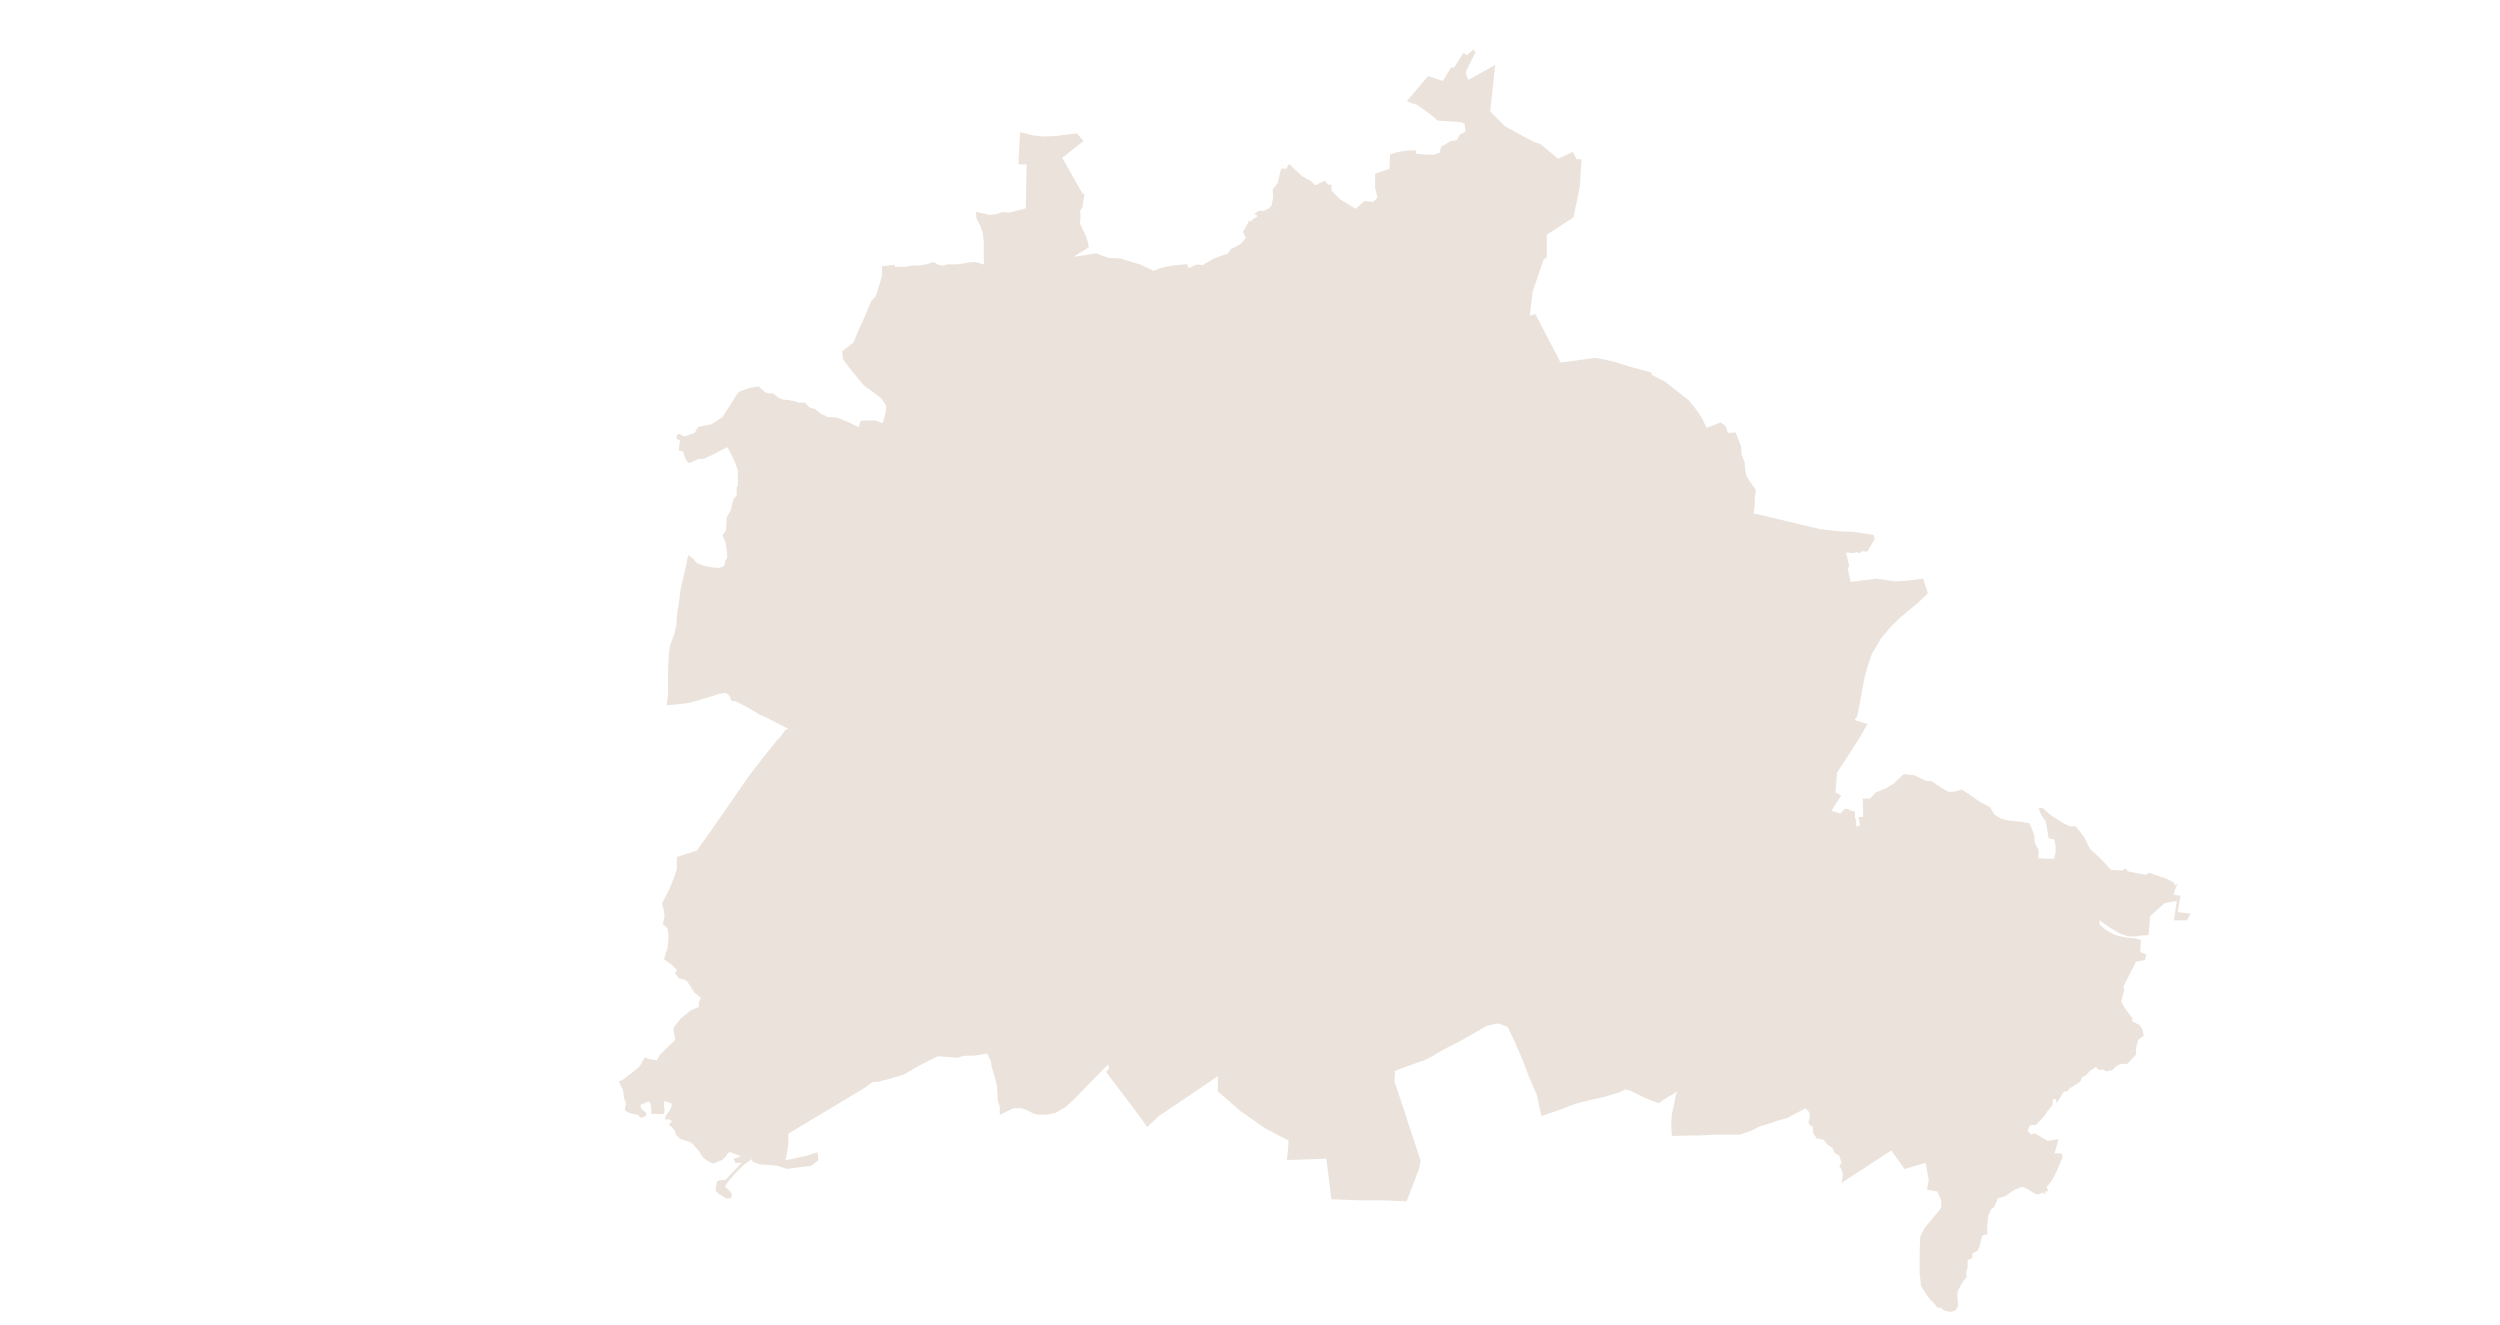
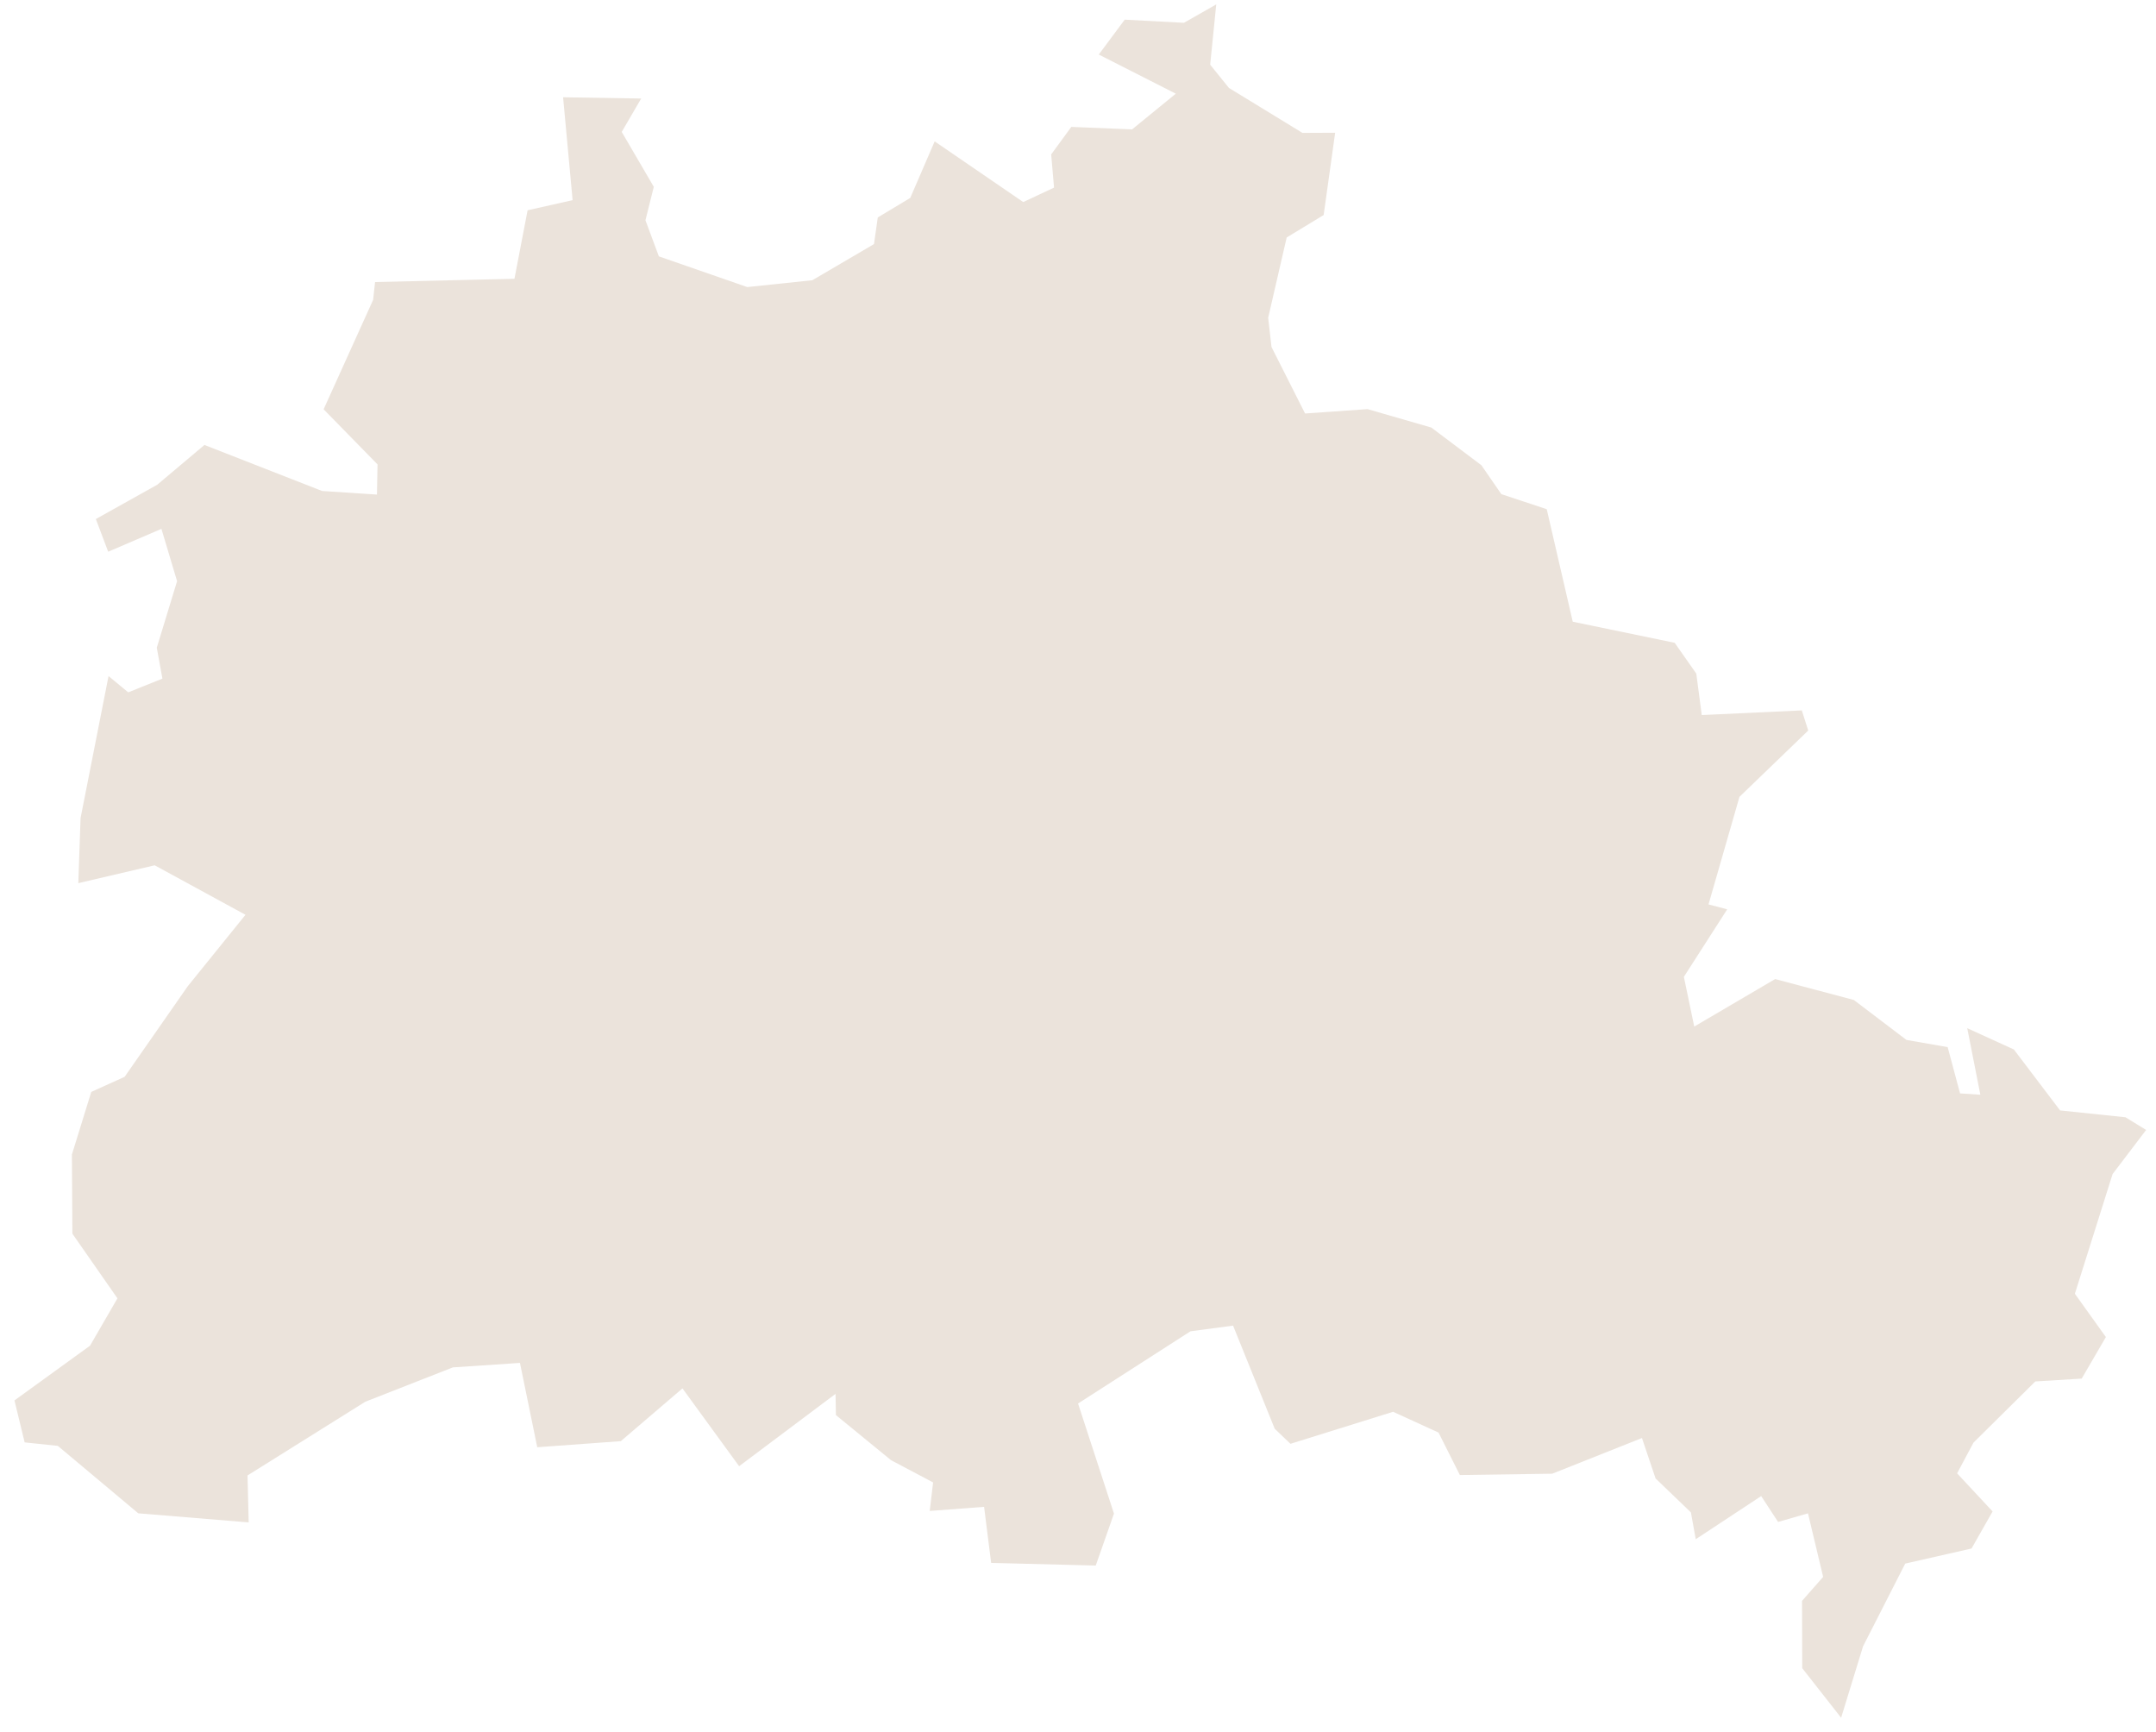
- <svg xmlns="http://www.w3.org/2000/svg" width="202" height="107" viewBox="0 0 202 107" fill="none">
-   <path d="M100.237 89.786L98.401 88.19V86.956L95.191 89.136L93.651 90.162L92.693 91.066L92.192 90.343L89.355 86.594L89.552 86.441L89.621 86.233L89.494 86.052L88.227 87.329L86.892 88.717L86.099 89.451L85.279 89.924L84.486 90.078H84.028L83.527 89.993L82.931 89.674L82.5 89.547H81.872L80.787 90.089V89.893C80.787 89.893 80.787 89.509 80.787 89.436C80.744 89.289 80.693 89.145 80.633 89.005L80.606 88.505C80.606 88.505 80.552 87.782 80.552 87.736C80.552 87.69 80.356 86.933 80.356 86.933L80.132 86.225L80.063 85.718L79.77 85.122L78.797 85.287L77.823 85.314C77.78 85.314 77.407 85.468 77.407 85.468L75.794 85.341L75.024 85.725L74.204 86.141L73.007 86.837L71.687 87.221L70.963 87.402L70.505 87.429L69.797 87.944L63.707 91.597V92.181L63.654 92.819L63.473 93.734L63.68 93.708L64.597 93.511L65.193 93.373L66.055 93.108L66.14 93.746L65.543 94.204L64.708 94.3L63.611 94.454L62.818 94.204L62.221 94.134L61.402 94.092L60.816 93.869L60.732 93.661L60.12 94.092L59.465 94.746L58.838 95.469L58.572 95.853C58.678 95.975 58.794 96.087 58.919 96.188C58.988 96.215 59.142 96.491 59.142 96.491L59.073 96.811L58.688 96.837L58.118 96.491C58.118 96.491 57.814 96.241 57.814 96.199C57.814 96.157 57.91 95.534 57.91 95.534L58.064 95.38L58.634 95.326L58.953 94.98C58.953 94.98 59.454 94.48 59.469 94.438C59.485 94.396 59.927 93.954 59.927 93.954L59.442 93.981L59.388 93.869L59.261 93.646L59.858 93.423L58.953 93.077L58.827 93.162L58.661 93.427L58.384 93.704L57.999 93.869L57.614 94.034C57.614 94.034 57.279 93.838 57.229 93.827C57.179 93.815 56.844 93.561 56.844 93.561L56.482 93.035L56.036 92.508L55.855 92.343L55.535 92.204L54.981 92.039L54.596 91.677L54.542 91.385L54.25 91.039L54.053 90.885L54.096 90.801L54.292 90.593L54.096 90.455H53.711L53.765 90.232L53.903 89.997L54.099 89.747L54.265 89.386V89.163L53.711 88.955L53.63 89.209L53.715 89.751L53.588 90.043L53.203 90.001H52.617V89.586L52.533 89.086L52.367 89.001L51.74 89.293L51.825 89.586L52.209 89.92V90.17L51.794 90.335L51.544 90.086L51.001 89.959C50.836 89.92 50.68 89.85 50.543 89.751C50.416 89.624 50.585 89.209 50.585 89.209L50.42 88.709L50.335 88.082L50 87.375L50.25 87.29L51.02 86.706L51.648 86.206L52.106 85.437C52.208 85.501 52.322 85.544 52.441 85.564C52.652 85.593 52.861 85.634 53.068 85.687L53.318 85.229L54.026 84.522L54.569 84.022L54.404 83.188L54.488 82.938L55.031 82.272L55.801 81.646L56.467 81.354V80.969L56.632 80.635L56.09 80.177L55.505 79.262L55.254 79.135L54.869 79.05L54.535 78.635L54.7 78.385L54.242 77.928L53.657 77.512L53.742 77.178L53.946 76.563L54.015 75.648L53.946 75.021L53.561 74.686L53.699 73.979L53.603 73.383L53.491 72.998L54.103 71.803C54.103 71.803 54.407 71.011 54.438 70.968C54.469 70.926 54.688 70.261 54.688 70.199V69.815V69.246L56.301 68.731L57.525 67.008L58.861 65.085L60.432 62.809L61.613 61.271L62.768 59.825C62.899 59.707 63.02 59.578 63.13 59.441C63.236 59.273 63.351 59.111 63.476 58.956L63.684 58.887L61.933 57.984L61.406 57.761L60.432 57.165L59.446 56.665L59.1 56.638L58.946 56.223L58.626 55.973L58.111 56.069L56.859 56.453C56.859 56.453 55.747 56.788 55.705 56.788C55.662 56.788 54.858 56.899 54.858 56.899L53.872 56.984L53.984 56.038V55.315V54.073L54.038 52.92L54.123 52.224L54.508 51.155L54.646 50.517L54.731 49.421L54.842 48.81L54.996 47.575L55.381 45.949L55.605 44.853L55.989 45.13C56.097 45.265 56.213 45.394 56.336 45.514L56.906 45.722L57.56 45.849L58.103 45.891C58.175 45.87 58.245 45.842 58.311 45.807L58.492 45.753L58.576 45.518V45.322L58.757 45.072V44.769L58.63 43.853L58.38 43.242L58.657 42.858L58.711 41.831L59.046 41.219L59.242 40.385L59.519 40.024V39.412L59.631 39.189L59.604 37.967C59.475 37.589 59.326 37.218 59.157 36.855C59.053 36.677 58.961 36.492 58.88 36.302L58.742 36.136L57.629 36.721L56.825 37.082H56.44C56.192 37.214 55.935 37.325 55.67 37.417C55.558 37.417 55.366 37.032 55.366 37.032L55.17 36.448L54.835 36.421L54.946 35.587L54.658 35.464L54.685 35.187L54.85 35.048L55.297 35.271L56.132 34.968L56.409 34.495L57.495 34.272L58.384 33.687L59.188 32.438C59.328 32.165 59.496 31.907 59.689 31.669C59.8 31.615 60.578 31.334 60.578 31.334L61.302 31.223L61.829 31.695L62.079 31.78H62.441L62.914 32.142L63.249 32.28L63.75 32.334L64.196 32.418L64.531 32.53H65.051L65.386 32.914L65.859 33.053L66.306 33.414L66.86 33.691L67.664 33.745L68.581 34.129L69.385 34.514L69.551 33.987L70.636 33.96L71.333 34.183L71.583 33.237V32.737L71.198 32.184L70.586 31.711L69.816 31.157L68.75 29.881L68.119 29.027L68.046 28.396L68.454 28.062L68.954 27.677L69.4 26.624L69.828 25.678L70.124 24.974L70.382 24.363L70.767 23.917L71.063 22.99L71.267 22.248V21.506L72.287 21.395L72.326 21.56H73.123L73.808 21.449H74.347C74.347 21.449 74.886 21.337 74.959 21.337C75.032 21.337 75.309 21.172 75.386 21.172C75.463 21.172 75.833 21.414 75.887 21.414C75.94 21.414 76.237 21.468 76.237 21.468L76.533 21.356H77.349L78.073 21.245C78.326 21.194 78.584 21.169 78.843 21.172C78.993 21.21 79.586 21.395 79.528 21.375C79.47 21.356 79.49 19.653 79.49 19.653L79.416 18.838L79.212 18.265L78.897 17.654L78.858 17.115C78.858 17.115 79.859 17.358 79.932 17.358C80.005 17.358 80.506 17.304 80.506 17.304L80.952 17.138L81.584 17.177C81.584 17.177 82.353 16.954 82.434 16.954C82.586 16.92 82.735 16.877 82.881 16.823L82.954 13.286H82.288L82.419 10.675L83.531 10.952L84.328 11.025L85.402 10.986L86.126 10.875L87.015 10.783L87.554 11.394L85.829 12.747L87.461 15.635L87.627 15.673C87.627 15.673 87.477 16.635 87.477 16.692C87.422 16.811 87.353 16.923 87.273 17.027L87.311 17.488L87.257 18.061L87.777 19.134L87.927 19.707L87.981 19.984L86.722 20.753L87.877 20.587L88.562 20.457C88.895 20.603 89.236 20.731 89.582 20.841C89.694 20.841 90.491 20.88 90.491 20.88L92.104 21.36L93.216 21.879L93.77 21.656L94.587 21.472L95.922 21.341L96.034 21.656L96.719 21.36L97.165 21.433L97.612 21.156L98.058 20.899L98.928 20.584L99.186 20.51L99.521 20.049L99.745 19.995L100.283 19.68L100.668 19.199L100.426 18.753L100.965 17.773L101.038 17.923L101.296 17.665L101.592 17.5L101.519 17.35L101.334 17.277L101.719 17.035H102.127L102.574 16.811L102.759 16.554L102.87 15.962L102.832 15.312L103.24 14.774L103.463 13.812L103.544 13.624H103.971L104.025 13.459L104.156 13.255L105.249 14.255L105.934 14.639L106.269 14.974C106.269 14.974 107.039 14.566 107.085 14.639C107.131 14.712 107.308 14.916 107.308 14.916H107.586V15.397C107.586 15.397 108.217 16.062 108.271 16.1L109.529 16.869L110.272 16.239L110.958 16.312L111.292 15.977L111.108 15.143V14.032L112.262 13.647L112.316 12.494L112.855 12.309C112.855 12.309 113.467 12.178 113.521 12.178L114.391 12.14L114.43 12.417C114.903 12.476 115.38 12.507 115.858 12.509C115.896 12.455 116.339 12.378 116.339 12.305C116.368 12.149 116.405 11.995 116.45 11.844L116.859 11.621L117.155 11.417L117.709 11.325L117.952 10.879L118.414 10.636L118.34 10.025L118.098 9.875L116.173 9.744C115.639 9.284 115.076 8.857 114.487 8.468C114.207 8.394 113.934 8.294 113.671 8.172L115.377 6.153L116.581 6.538L117.267 5.426L117.471 5.48L118.24 4.277L118.518 4.461L119.056 4L119.222 4.223C119.222 4.223 118.406 5.834 118.425 5.888L118.629 6.461L120.816 5.238L120.408 8.995L121.612 10.217L123.949 11.475L124.469 11.64L125.897 12.824L127.082 12.271L127.398 12.863H127.783L127.652 15.104L127.132 17.565L124.981 18.972V20.806L124.723 20.972L123.833 23.583L123.61 25.505L124.057 25.374L126.097 29.3L128.841 28.916L129.507 29.027L130.489 29.25L131.805 29.658L133.457 30.104V30.288L134.531 30.842L135.512 31.611L136.421 32.315L137.013 33.037L137.514 33.779L137.899 34.575L139.03 34.129L139.415 34.406L139.619 34.979L140.231 34.941L140.678 36.052L140.716 36.755L140.959 37.328L141.013 37.901L141.105 38.455L141.49 39.047L141.875 39.601L141.783 40.251V40.843L141.69 41.473L147.049 42.75L148.642 42.934L149.735 42.973L151.368 43.215L151.479 43.565L150.867 44.584L150.421 44.53C150.421 44.53 150.347 44.695 150.27 44.695C150.175 44.676 150.082 44.645 149.993 44.603C149.911 44.643 149.824 44.674 149.735 44.695C149.682 44.695 149.162 44.642 149.162 44.642L149.42 45.753L149.289 45.918L149.531 47.01L150.217 46.937L151.625 46.752L153.073 46.975L154.035 46.922L155.39 46.756L155.775 47.941L154.924 48.756L154.22 49.329L153.535 49.901L152.792 50.624L151.995 51.57L151.252 52.828L150.917 53.808L150.659 54.715L150.436 55.9L150.251 56.938L150.07 57.841L149.847 58.176L150.886 58.511L150.182 59.733L148.438 62.425L148.307 64.016L148.769 64.274C148.769 64.274 147.934 65.531 147.999 65.531C148.065 65.531 148.704 65.735 148.704 65.735L149.089 65.328L149.886 65.585V66.177H149.978V66.75H150.22L150.274 66.62L150.163 66.047L150.548 65.974L150.509 64.528H151.102C151.102 64.528 151.529 64.067 151.583 64.028C151.637 63.99 152.418 63.678 152.418 63.678L153.069 63.271C153.307 63.011 153.565 62.77 153.839 62.548C153.912 62.548 154.655 62.64 154.655 62.64L155.602 63.086L156.083 63.124L156.807 63.624L157.438 63.974C157.438 63.974 157.753 63.974 157.865 63.974C158.08 63.928 158.291 63.866 158.496 63.79L159.035 64.124L159.924 64.755L160.794 65.216L161.145 65.808C161.145 65.808 161.626 66.124 161.684 66.143C161.741 66.162 162.257 66.293 162.257 66.293L163.443 66.424L163.982 66.516C163.982 66.516 164.367 67.442 164.367 67.496C164.367 67.55 164.42 68.161 164.42 68.161L164.717 68.661V69.069V69.346L165.96 69.4L166.091 68.9V68.327L165.979 67.827L165.533 67.735L165.31 66.42L164.925 65.828L164.701 65.274H165.036L165.702 65.866L166.572 66.42C166.788 66.548 167.01 66.664 167.238 66.769H167.719L168.37 67.585L168.87 68.584C169.086 68.808 169.315 69.019 169.555 69.215C169.774 69.411 169.978 69.622 170.167 69.846C170.167 69.846 170.518 70.272 170.614 70.291C170.71 70.311 171.522 70.33 171.522 70.33L171.673 70.199L171.857 70.238L171.911 70.403C171.911 70.403 173.282 70.68 173.359 70.68C173.436 70.68 173.616 70.515 173.616 70.515C173.616 70.515 174.802 70.922 174.86 70.922C174.917 70.922 175.63 71.307 175.63 71.307L175.741 71.53L175.926 71.418L175.61 72.287L176.184 72.379L175.961 73.694L177 73.825L176.704 74.363H175.649L175.891 72.791L174.891 72.975L173.736 74.013L173.605 75.552L172.835 75.605L172.704 75.659H171.934L171.23 75.401L170.46 74.94L169.829 74.494L169.644 74.329V74.713L170.218 75.175L170.849 75.525L171.33 75.655L171.85 75.767L172.423 75.805L172.977 75.936L172.939 76.916L173.42 77.139L173.308 77.585L172.604 77.697L171.584 79.677L171.638 80.062L171.526 80.412L171.395 80.931L171.619 81.357L171.934 81.784L172.319 82.284L172.265 82.507L172.877 82.822L173.12 83.207L173.212 83.688L172.75 84.037L172.585 84.76V85.222L171.861 85.991L171.657 85.937L171.492 85.975H171.326L170.991 86.16L170.676 86.475L170.175 86.567L169.952 86.437H169.567L169.344 86.214L168.897 86.51L168.562 86.86L168.212 87.063L168.139 87.321L167.896 87.525L167.561 87.748L167.265 87.913L167.007 88.19H166.765L166.172 89.136L166.118 88.821L165.895 88.782L165.822 89.32L165.437 89.782L165.14 90.228L164.805 90.578L164.509 90.893H164.174L163.989 90.985L163.839 91.37L164.116 91.666L164.413 91.574L165.467 92.185L166.337 92.035L166.003 93.189H166.503L166.634 93.281V93.596L166.411 94.077L166.168 94.669L165.783 95.392L165.375 95.911L165.487 96.245C165.487 96.245 165.152 96.299 165.21 96.318C165.267 96.338 165.321 96.484 165.321 96.484L165.025 96.372L164.748 96.484H164.471L163.839 96.076L163.412 95.891L162.8 96.115L161.984 96.668L161.43 96.818L161.206 97.372L161.114 97.556L160.891 97.687L160.648 98.206L160.556 99.279L160.594 99.74C160.594 99.74 160.167 99.794 160.167 99.852C160.138 99.982 160.101 100.111 160.055 100.236L159.963 100.682L159.797 101.067L159.37 101.271V101.655L158.985 101.82V102.359L158.874 102.805L158.912 103.189L158.689 103.447L158.485 103.762L158.169 104.354V104.835C158.169 104.835 158.208 105.466 158.208 105.539C158.15 105.665 158.075 105.783 157.984 105.888L157.576 106L157.13 105.908L156.78 105.665H156.556C156.368 105.412 156.156 105.177 155.925 104.962C155.662 104.623 155.427 104.265 155.221 103.889L155.109 102.889V101.094C155.109 101.094 155.148 100.04 155.148 99.983C155.148 99.925 155.498 99.24 155.498 99.24L156.348 98.202C156.532 98.006 156.699 97.795 156.849 97.572C156.849 97.48 156.849 96.999 156.849 96.999L156.556 96.291L155.706 96.126L155.837 95.311L155.594 93.957L153.889 94.457L152.815 92.958L148.812 95.569L148.904 94.903L148.812 94.553L148.7 94.35L148.608 94.257L148.792 93.942L148.627 93.404L148.219 93.127C148.219 93.127 148.069 92.743 148.015 92.719C147.9 92.657 147.788 92.589 147.68 92.516L147.345 92.089L146.771 91.977L146.494 91.497V91.254L146.44 90.997L146.236 90.924L146.125 90.647L146.236 90.297V90.02L146.105 89.763L145.882 89.559L144.42 90.328L143.511 90.585C143.511 90.585 142.741 90.882 142.657 90.882C142.469 90.926 142.284 90.981 142.102 91.047C141.886 91.175 141.664 91.292 141.436 91.397C141.382 91.397 140.566 91.674 140.566 91.674H139.727H138.765C138.672 91.674 137.949 91.712 137.949 91.712L137.179 91.751H136.528L135.1 91.789L135.046 91.216V90.524L135.1 89.97L135.285 89.121L135.397 88.509L135.528 88.194C135.296 88.352 135.055 88.495 134.804 88.621C134.536 88.777 134.279 88.95 134.034 89.14C134.034 89.14 132.902 88.713 132.791 88.659L131.809 88.159C131.658 88.106 131.504 88.062 131.347 88.028C131.274 88.028 130.866 88.271 130.774 88.286C130.681 88.302 129.661 88.621 129.661 88.621L128.53 88.878L127.344 89.174L125.77 89.766L124.546 90.174L124.161 88.432L123.587 87.117C123.07 85.698 122.476 84.308 121.809 82.953C121.624 82.953 121.177 82.695 121.039 82.695C120.726 82.748 120.417 82.816 120.111 82.899C120.111 82.899 117.775 84.253 117.702 84.268C117.628 84.284 116.331 84.972 116.331 84.972C115.908 85.257 115.461 85.506 114.995 85.714C114.845 85.714 112.717 86.529 112.717 86.529L112.678 87.382L114.791 93.788L114.641 94.492L113.66 97.064C113.66 97.064 111.046 96.953 110.823 96.991C110.6 97.03 107.578 96.899 107.578 96.899L107.17 93.623L103.983 93.734C104.055 93.207 104.098 92.675 104.113 92.143C104.06 92.143 102.189 91.143 102.189 91.143L100.264 89.801L100.237 89.786Z" fill="#EBE3DB" />
+ <svg xmlns="http://www.w3.org/2000/svg" width="127" height="102" viewBox="0 0 127 102" fill="none">
+   <path d="M55.057 8.327L60.275 11.9L62.089 11.05L61.92 9.094L63.106 7.474L66.686 7.62L69.261 5.518L64.724 3.212L66.251 1.158L69.739 1.343L71.643 0.26L71.286 3.81L72.391 5.179L76.722 7.827L78.648 7.818L77.97 12.665L75.793 13.986L74.702 18.717L74.898 20.436L76.876 24.353L80.555 24.095L84.314 25.181L87.261 27.399L88.437 29.102L91.111 29.989L92.644 36.616L98.648 37.858L99.921 39.673L100.242 42.114L106.136 41.839L106.514 43.025L102.464 46.93L100.641 53.265L101.742 53.555L99.189 57.531L99.8 60.459L104.566 57.662L109.201 58.894L112.299 61.246L114.728 61.671L115.458 64.396L116.653 64.474L115.881 60.555L118.629 61.81L121.351 65.399L125.201 65.801L126.418 66.549L124.444 69.145L122.221 76.196L124.048 78.746L122.623 81.193L119.889 81.361L116.248 84.965L115.284 86.773L117.375 89.017L116.134 91.2L112.228 92.088L109.744 96.96L108.452 101.167L106.161 98.249L106.15 94.284L107.393 92.871L106.5 89.129L104.739 89.635L103.743 88.112L99.889 90.652L99.603 89.072L97.523 87.074L96.72 84.693L91.435 86.794L85.995 86.873L84.737 84.371L82.06 83.147L76.016 85.033L75.088 84.147L72.634 78.072L70.124 78.408L63.503 82.66L65.619 89.143L64.545 92.203L58.384 92.047L57.968 88.746L54.766 88.988L54.965 87.308L52.487 85.998L49.24 83.342L49.218 82.092L43.538 86.352L40.201 81.77L36.569 84.877L31.647 85.236L30.628 80.268L26.679 80.532L21.519 82.555L14.58 86.897L14.649 89.662L8.146 89.127L3.406 85.155L1.452 84.949L0.852 82.478L5.304 79.254L6.918 76.466L4.264 72.658L4.236 67.995L5.376 64.308L7.342 63.419L11.061 58.083L14.461 53.877L9.111 50.962L4.613 52.013L4.746 48.18L6.394 39.817L7.553 40.776L9.567 39.967L9.235 38.146L10.431 34.229L9.509 31.147L6.373 32.494L5.646 30.569L9.261 28.549L12.043 26.206L18.97 28.916L22.205 29.128L22.238 27.351L19.063 24.105L21.978 17.664L22.094 16.611L30.304 16.419L31.078 12.384L33.73 11.788L33.169 5.729L37.769 5.803L36.623 7.769L38.512 11.003L38.021 12.973L38.811 15.099L44.017 16.907L47.852 16.504L51.483 14.375L51.705 12.807L53.619 11.656L55.057 8.327Z" fill="#EBE3DB" />
</svg>
